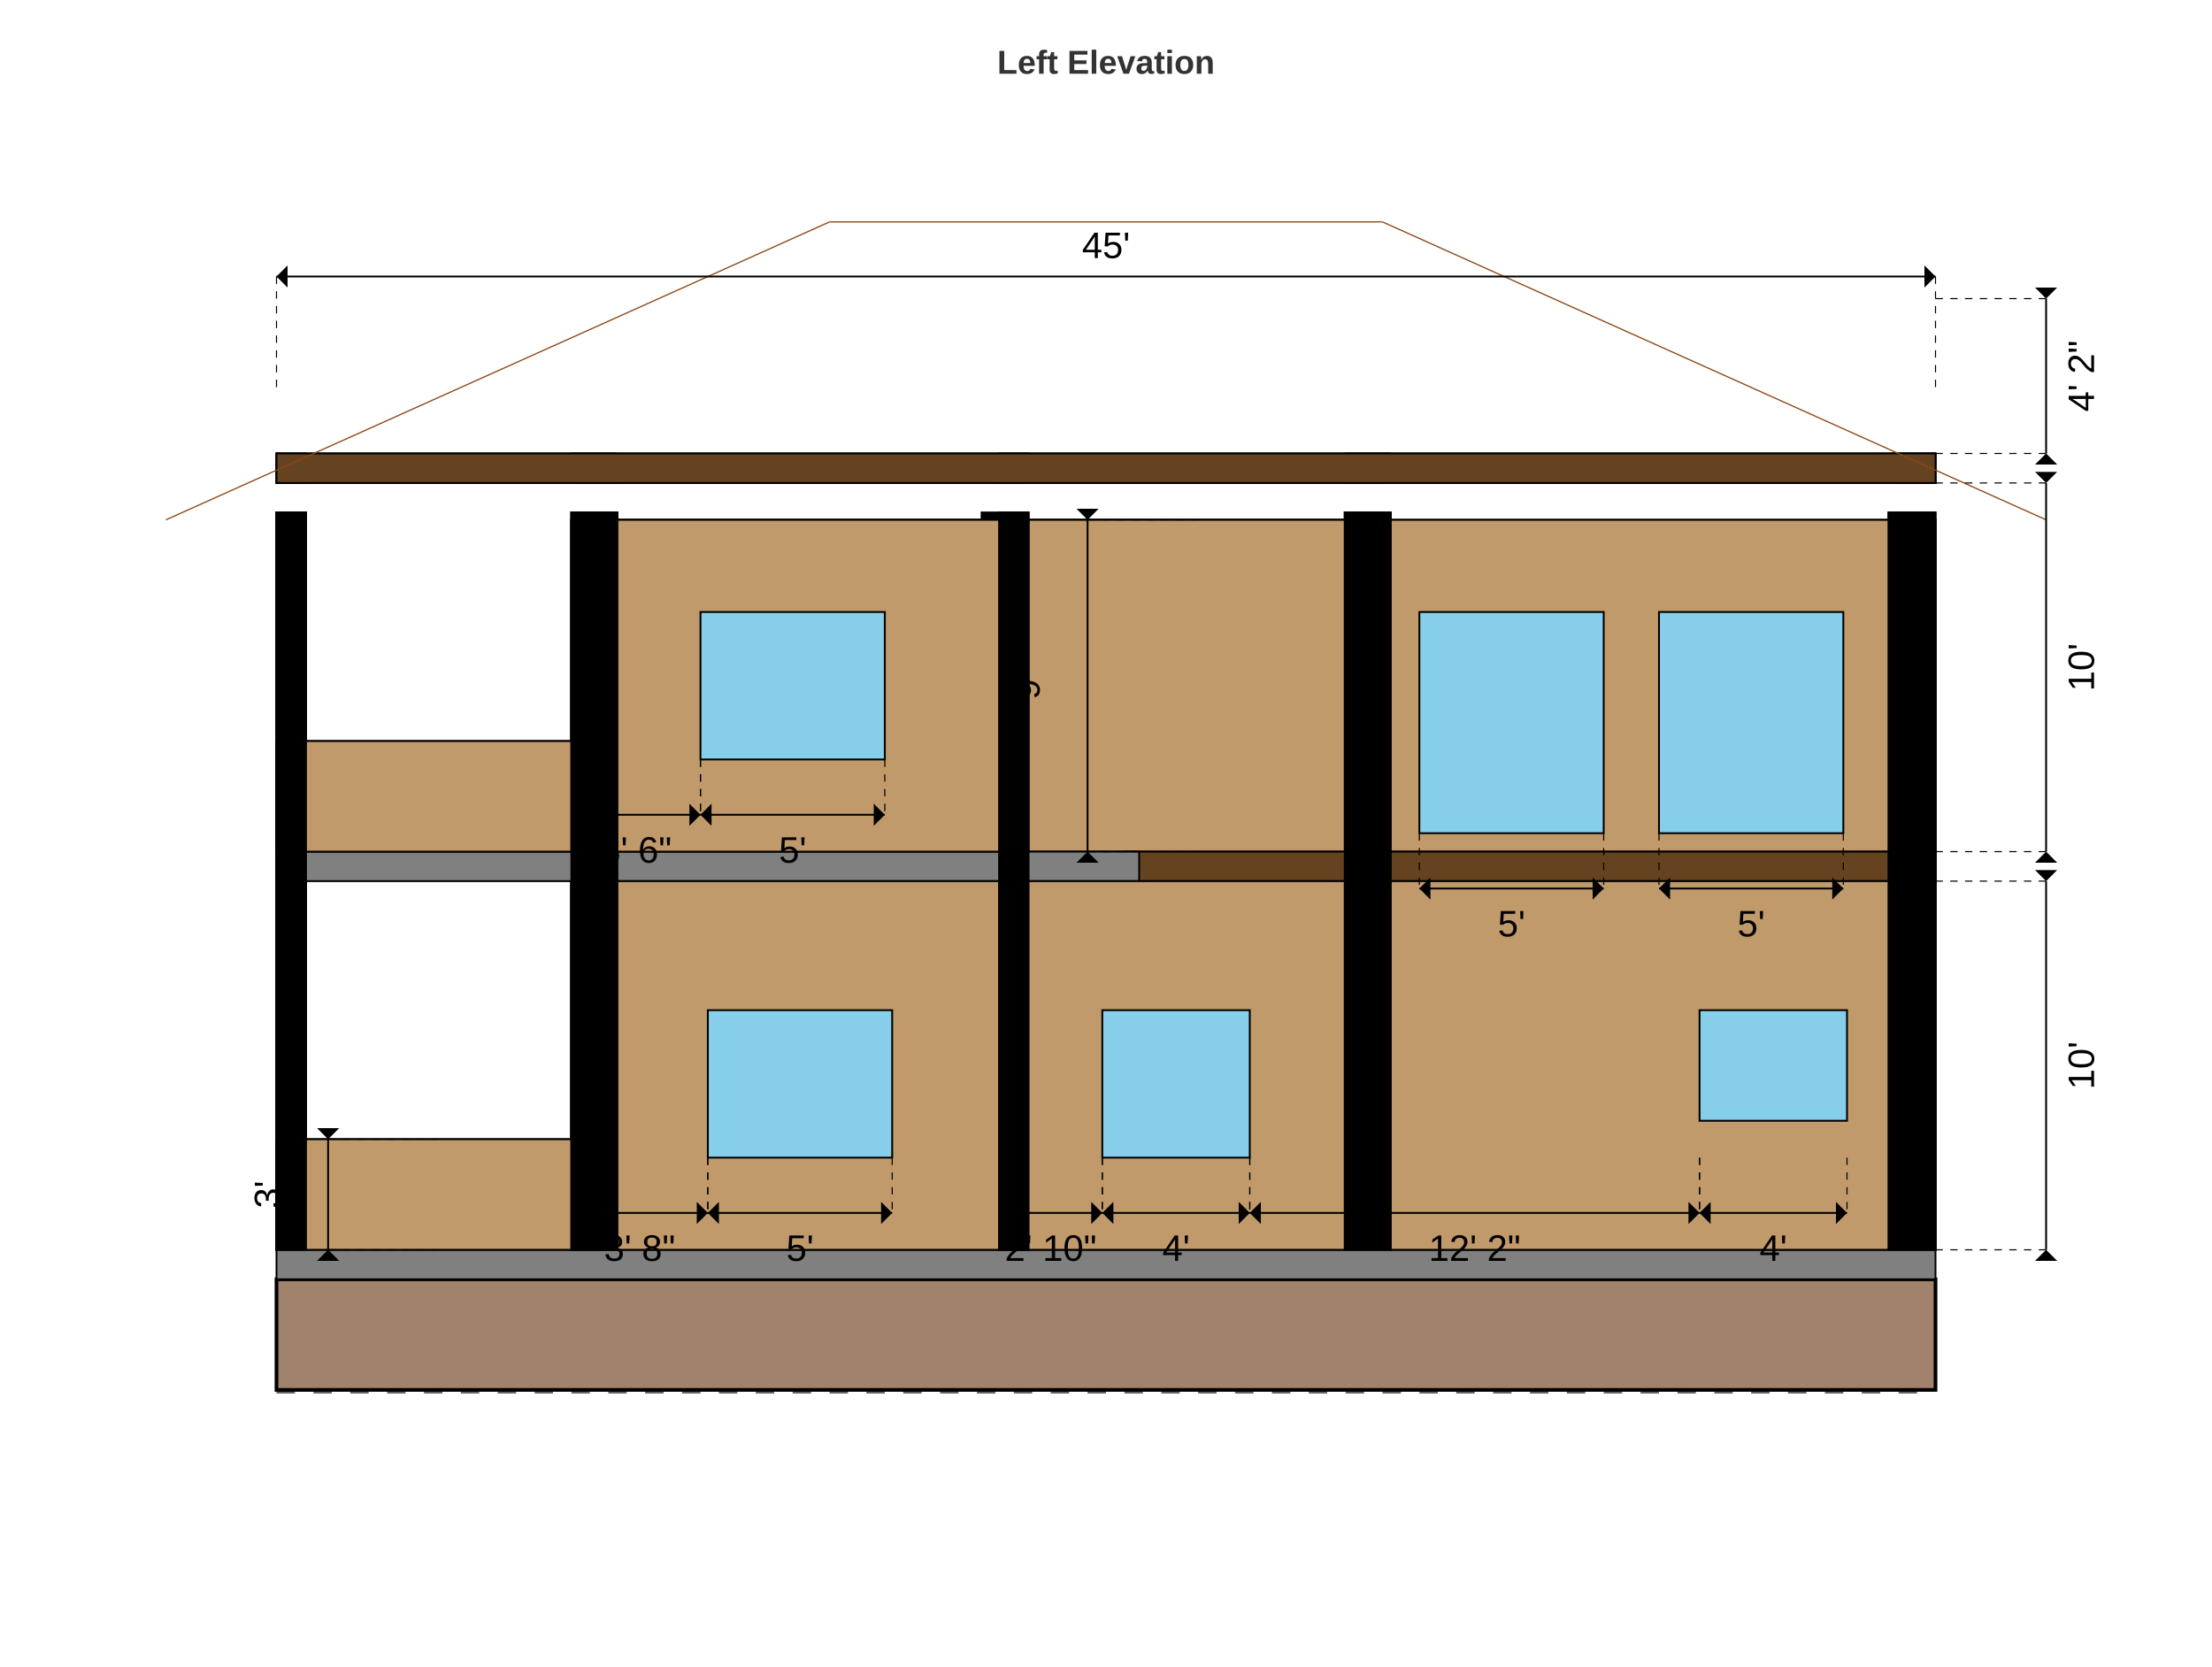
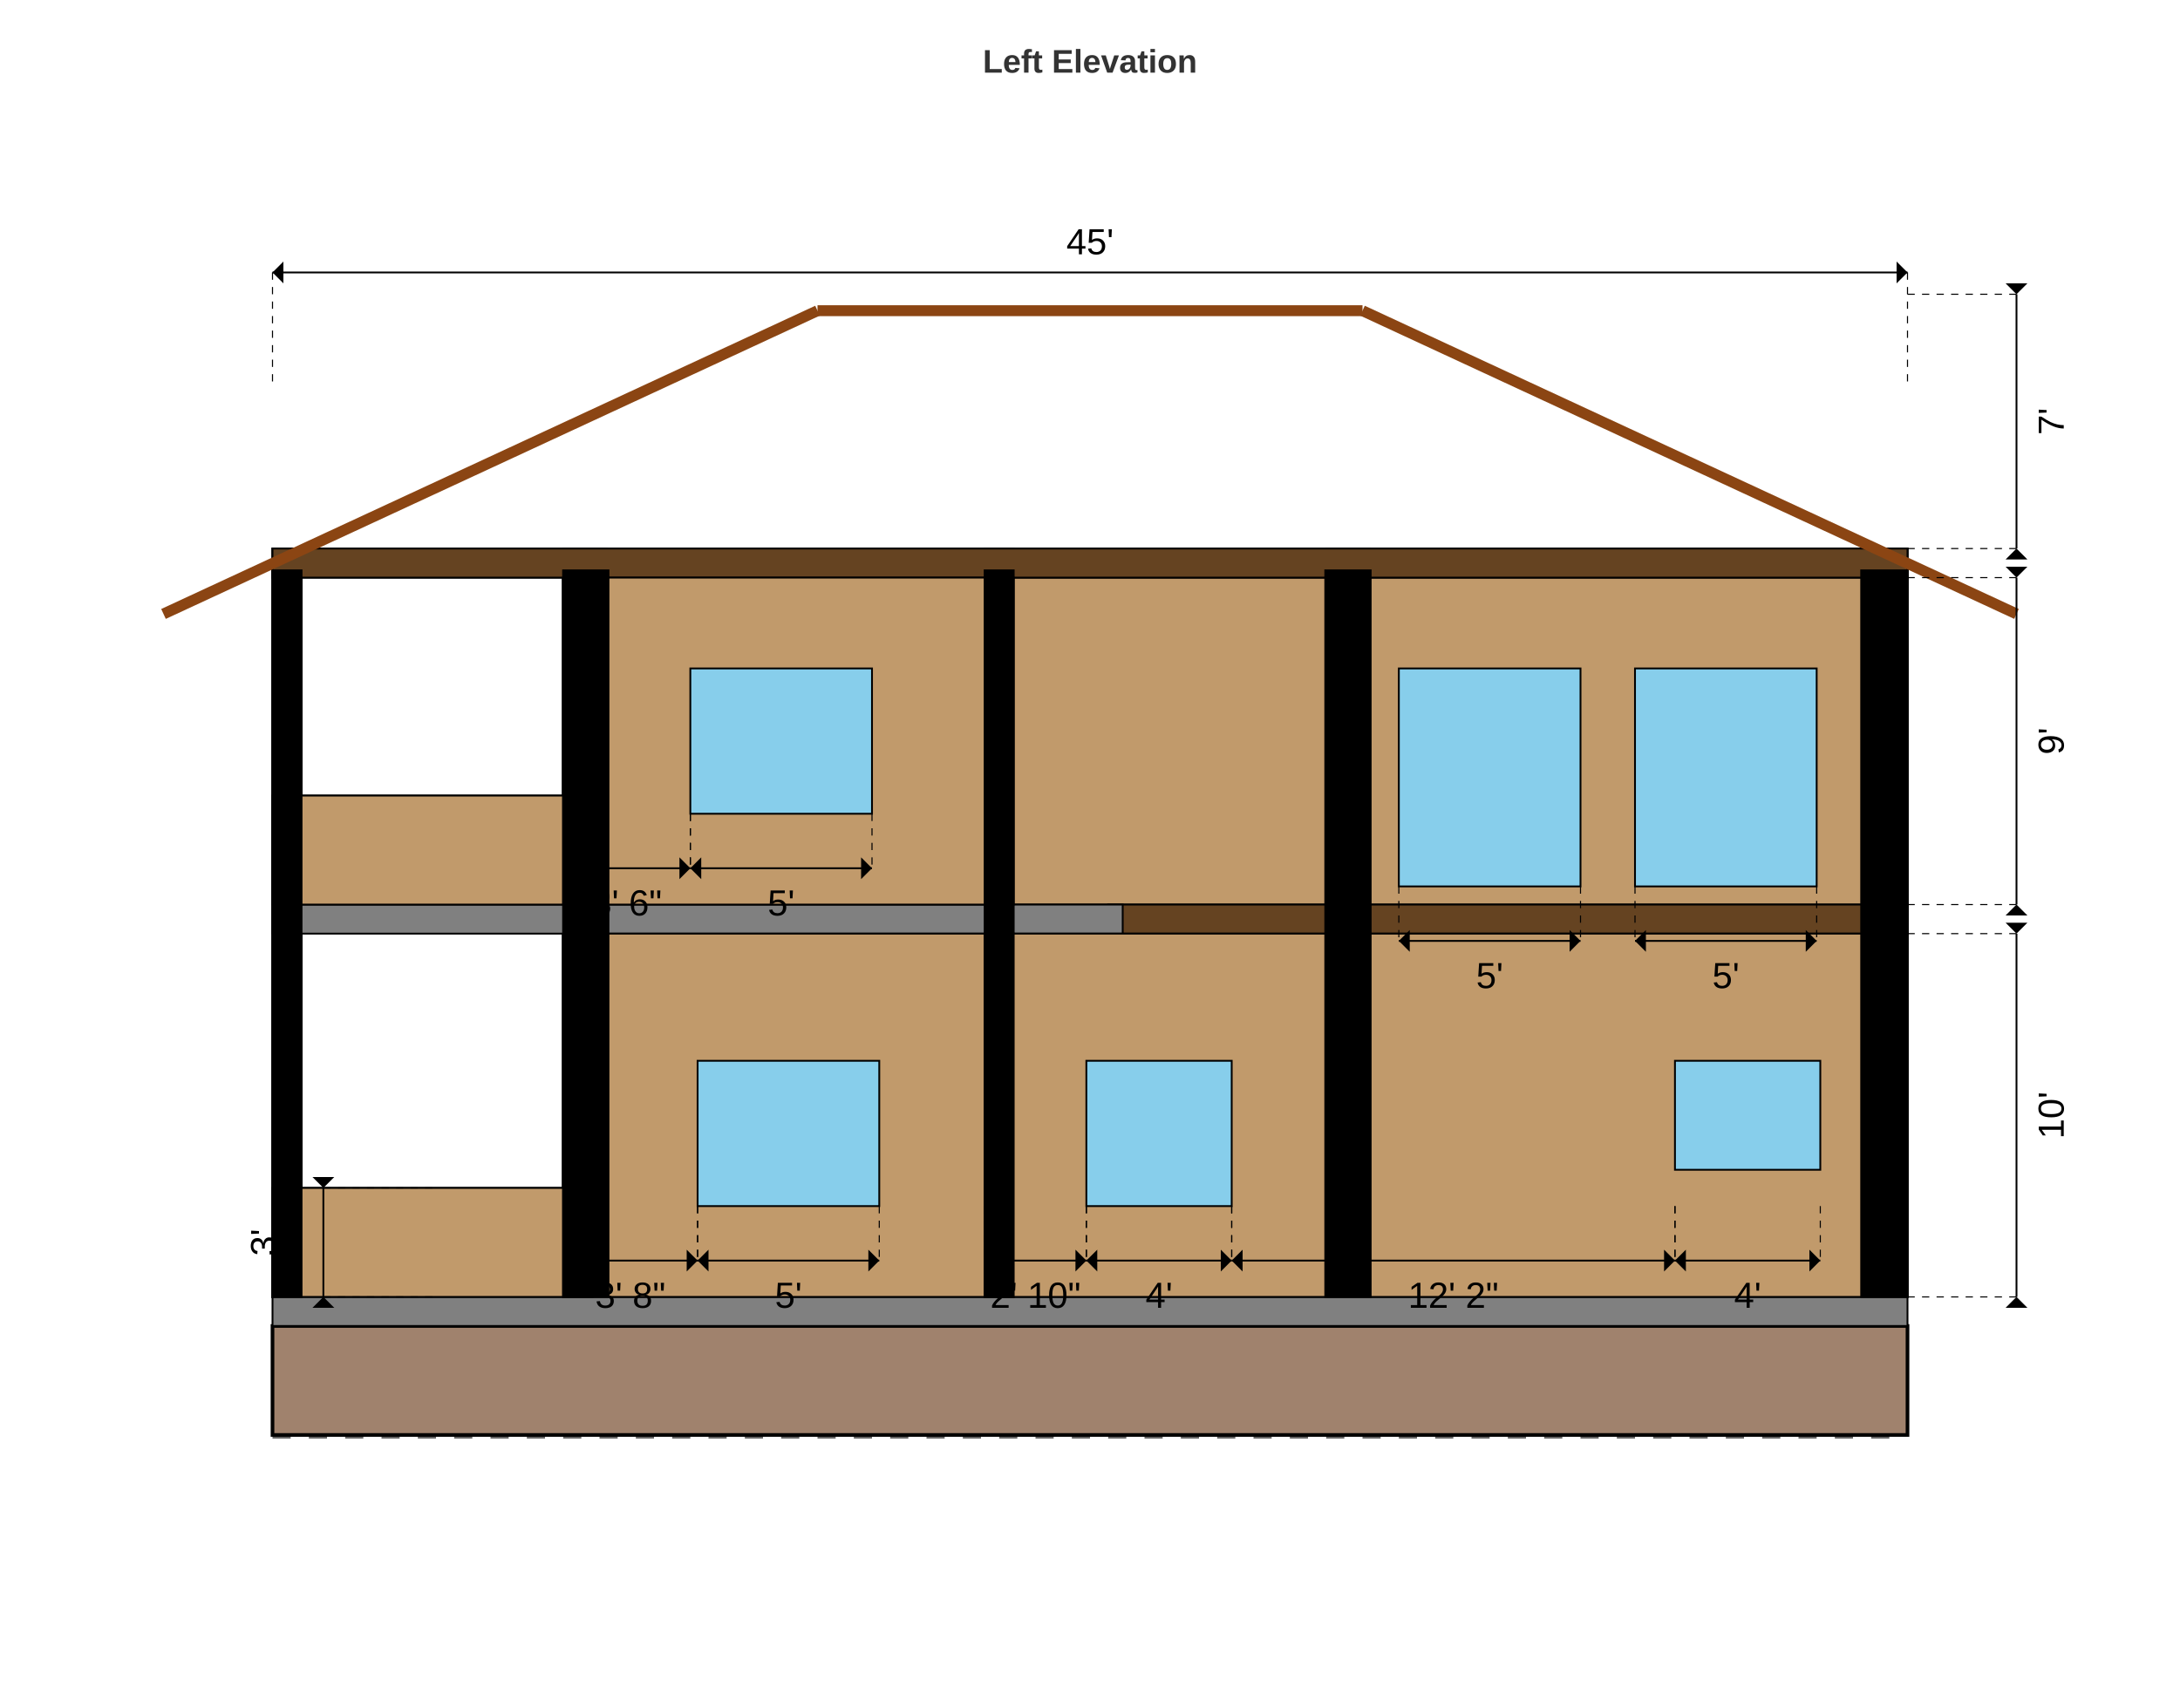
- <svg xmlns="http://www.w3.org/2000/svg" width="1200.0" height="904.0" viewBox="0 0 1200.0 904.0">
+ <svg xmlns="http://www.w3.org/2000/svg" width="1200.0" height="940.0" viewBox="0 0 1200.0 940.0">
  <defs>
    <style>
        text { font-family: Arial, sans-serif; }
    </style>
  </defs>
  <g transform="translate(150, 210) scale(2.0, 2.0)">
-     <line x1="0" y1="272.0" x2="450" y2="272.0" stroke="#666" stroke-width="2" stroke-dasharray="5,5" />
-     <rect x="0" y="242.0" width="450" height="30.0" fill="#A0826D" stroke="#000" stroke-width="1" />
-     <rect x="300" y="36.0" width="150" height="90.0" fill="#C19A6B" stroke="#000" stroke-width="0.5" />
-     <rect x="310" y="61.0" width="50" height="60.0" fill="#87CEEB" stroke="#000" stroke-width="0.5" />
-     <rect x="375" y="61.0" width="50" height="60.0" fill="#87CEEB" stroke="#000" stroke-width="0.5" />
-     <rect x="330" y="126.0" width="120" height="8.0" fill="#654321" stroke="#000" stroke-width="0.5" />
-     <rect x="0" y="18.0" width="450" height="8.0" fill="#654321" stroke="#000" stroke-width="0.5" />
-     <rect x="0" y="204.0" width="88" height="30.0" fill="#C19A6B" stroke="#000" stroke-width="0.5" />
-     <rect x="196" y="134.0" width="254" height="100.0" fill="#C19A6B" stroke="#000" stroke-width="0.5" />
-     <rect x="214" y="169.0" width="20" height="20.0" fill="#87CEEB" stroke="#000" stroke-width="0.5" />
-     <rect x="254" y="169.0" width="20" height="20.0" fill="#87CEEB" stroke="#000" stroke-width="0.5" />
-     <rect x="310" y="169.0" width="60" height="30.0" fill="#87CEEB" stroke="#000" stroke-width="0.5" />
-     <rect x="80" y="134.0" width="124" height="100.0" fill="#C19A6B" stroke="#000" stroke-width="0.5" />
-     <rect x="115" y="169.0" width="50" height="40.0" fill="#87CEEB" stroke="#000" stroke-width="0.5" />
-     <rect x="0" y="96.0" width="88" height="30.0" fill="#C19A6B" stroke="#000" stroke-width="0.5" />
-     <rect x="80" y="36.0" width="124" height="90.0" fill="#C19A6B" stroke="#000" stroke-width="0.5" />
-     <rect x="115" y="61.0" width="50" height="40.0" fill="#87CEEB" stroke="#000" stroke-width="0.5" />
-     <rect x="196" y="36.0" width="104" height="90.0" fill="#C19A6B" stroke="#000" stroke-width="0.5" />
-     <rect x="214" y="61.0" width="20" height="20.0" fill="#87CEEB" stroke="#000" stroke-width="0.5" />
-     <rect x="262" y="61.0" width="20" height="20.0" fill="#87CEEB" stroke="#000" stroke-width="0.5" />
-     <rect x="79.975" y="34.0" width="12.5" height="200.0" fill="#000" stroke="#000" stroke-width="0.5" />
-     <rect x="289.75" y="34.0" width="12.5" height="200.0" fill="#000" stroke="#000" stroke-width="0.5" />
-     <rect x="437.25" y="34.0" width="12.5" height="200.0" fill="#000" stroke="#000" stroke-width="0.5" />
-     <rect x="0.0" y="34.0" width="8" height="200.0" fill="#000" stroke="#000" stroke-width="0.5" />
-     <rect x="196.0" y="34.0" width="8" height="200.0" fill="#000" stroke="#000" stroke-width="0.5" />
-     <rect x="196" y="134.0" width="104" height="100.0" fill="#C19A6B" stroke="#000" stroke-width="0.5" />
-     <rect x="228" y="169.0" width="30" height="65.0" fill="#D2691E" stroke="#000" stroke-width="0.5" />
-     <rect x="196" y="36.0" width="104" height="90.0" fill="#C19A6B" stroke="#000" stroke-width="0.5" />
-     <rect x="209" y="61.0" width="30" height="65.0" fill="#D2691E" stroke="#000" stroke-width="0.5" />
-     <rect x="257" y="61.0" width="30" height="65.0" fill="#D2691E" stroke="#000" stroke-width="0.5" />
-     <rect x="292.0" y="34.0" width="8" height="200.0" fill="#000" stroke="#000" stroke-width="0.5" />
-     <rect x="442.0" y="34.0" width="8" height="200.0" fill="#000" stroke="#000" stroke-width="0.5" />
-     <rect x="0.0" y="34.0" width="8" height="200.0" fill="#000" stroke="#000" stroke-width="0.5" />
-     <rect x="80" y="134.0" width="124" height="100.0" fill="#C19A6B" stroke="#000" stroke-width="0.5" />
-     <rect x="80" y="36.0" width="124" height="90.0" fill="#C19A6B" stroke="#000" stroke-width="0.5" />
-     <rect x="79.975" y="34.0" width="12.5" height="200.0" fill="#000" stroke="#000" stroke-width="0.5" />
-     <rect x="191.25" y="34.0" width="12.5" height="200.0" fill="#000" stroke="#000" stroke-width="0.5" />
-     <rect x="0.0" y="34.0" width="8" height="200.0" fill="#000" stroke="#000" stroke-width="0.5" />
-     <rect x="442.0" y="34.0" width="8" height="200.0" fill="#000" stroke="#000" stroke-width="0.5" />
-     <rect x="234" y="126.0" width="100" height="8.0" fill="#808080" stroke="#000" stroke-width="0.5" />
-     <rect x="292.0" y="34.0" width="8" height="200.0" fill="#000" stroke="#000" stroke-width="0.5" />
-     <rect x="442" y="126.0" width="8" height="8.0" fill="#654321" stroke="#000" stroke-width="0.5" />
+     <line x1="0" y1="290.0" x2="450" y2="290.0" stroke="#666" stroke-width="2" stroke-dasharray="5,5" />
+     <rect x="0" y="260.0" width="450" height="30.0" fill="#A0826D" stroke="#000" stroke-width="1" />
+     <rect x="300" y="54.0" width="150" height="90.0" fill="#C19A6B" stroke="#000" stroke-width="0.5" />
+     <rect x="310" y="79.0" width="50" height="60.0" fill="#87CEEB" stroke="#000" stroke-width="0.5" />
+     <rect x="375" y="79.0" width="50" height="60.0" fill="#87CEEB" stroke="#000" stroke-width="0.5" />
+     <rect x="330" y="144.0" width="120" height="8.0" fill="#654321" stroke="#000" stroke-width="0.5" />
+     <rect x="0" y="46.0" width="450" height="8.0" fill="#654321" stroke="#000" stroke-width="0.5" />
+     <rect x="0" y="222.0" width="88" height="30.0" fill="#C19A6B" stroke="#000" stroke-width="0.5" />
+     <rect x="196" y="152.0" width="254" height="100.0" fill="#C19A6B" stroke="#000" stroke-width="0.5" />
+     <rect x="214" y="187.0" width="20" height="20.0" fill="#87CEEB" stroke="#000" stroke-width="0.5" />
+     <rect x="254" y="187.0" width="20" height="20.0" fill="#87CEEB" stroke="#000" stroke-width="0.5" />
+     <rect x="310" y="187.0" width="60" height="30.0" fill="#87CEEB" stroke="#000" stroke-width="0.5" />
+     <rect x="80" y="152.0" width="124" height="100.0" fill="#C19A6B" stroke="#000" stroke-width="0.5" />
+     <rect x="115" y="187.0" width="50" height="40.0" fill="#87CEEB" stroke="#000" stroke-width="0.5" />
+     <rect x="0" y="114.0" width="88" height="30.0" fill="#C19A6B" stroke="#000" stroke-width="0.5" />
+     <rect x="80" y="54.0" width="124" height="90.0" fill="#C19A6B" stroke="#000" stroke-width="0.5" />
+     <rect x="115" y="79.0" width="50" height="40.0" fill="#87CEEB" stroke="#000" stroke-width="0.5" />
+     <rect x="196" y="54.0" width="104" height="90.0" fill="#C19A6B" stroke="#000" stroke-width="0.5" />
+     <rect x="214" y="79.0" width="20" height="20.0" fill="#87CEEB" stroke="#000" stroke-width="0.5" />
+     <rect x="262" y="79.0" width="20" height="20.0" fill="#87CEEB" stroke="#000" stroke-width="0.5" />
+     <rect x="79.975" y="52.0" width="12.5" height="200.0" fill="#000" stroke="#000" stroke-width="0.5" />
+     <rect x="289.75" y="52.0" width="12.5" height="200.0" fill="#000" stroke="#000" stroke-width="0.5" />
+     <rect x="437.25" y="52.0" width="12.5" height="200.0" fill="#000" stroke="#000" stroke-width="0.5" />
+     <rect x="0.0" y="52.0" width="8" height="200.0" fill="#000" stroke="#000" stroke-width="0.5" />
+     <rect x="196.0" y="52.0" width="8" height="200.0" fill="#000" stroke="#000" stroke-width="0.5" />
+     <rect x="196" y="152.0" width="104" height="100.0" fill="#C19A6B" stroke="#000" stroke-width="0.5" />
+     <rect x="228" y="187.0" width="30" height="65.0" fill="#D2691E" stroke="#000" stroke-width="0.5" />
+     <rect x="196" y="54.0" width="104" height="90.0" fill="#C19A6B" stroke="#000" stroke-width="0.5" />
+     <rect x="209" y="79.0" width="30" height="65.0" fill="#D2691E" stroke="#000" stroke-width="0.5" />
+     <rect x="257" y="79.0" width="30" height="65.0" fill="#D2691E" stroke="#000" stroke-width="0.5" />
+     <rect x="292.0" y="52.0" width="8" height="200.0" fill="#000" stroke="#000" stroke-width="0.5" />
+     <rect x="442.0" y="52.0" width="8" height="200.0" fill="#000" stroke="#000" stroke-width="0.5" />
+     <rect x="0.0" y="52.0" width="8" height="200.0" fill="#000" stroke="#000" stroke-width="0.5" />
+     <rect x="80" y="152.0" width="124" height="100.0" fill="#C19A6B" stroke="#000" stroke-width="0.5" />
+     <rect x="80" y="54.0" width="124" height="90.0" fill="#C19A6B" stroke="#000" stroke-width="0.5" />
+     <rect x="79.975" y="52.0" width="12.5" height="200.0" fill="#000" stroke="#000" stroke-width="0.5" />
+     <rect x="191.25" y="52.0" width="12.5" height="200.0" fill="#000" stroke="#000" stroke-width="0.5" />
+     <rect x="0.0" y="52.0" width="8" height="200.0" fill="#000" stroke="#000" stroke-width="0.5" />
+     <rect x="442.0" y="52.0" width="8" height="200.0" fill="#000" stroke="#000" stroke-width="0.5" />
+     <rect x="234" y="144.0" width="100" height="8.0" fill="#808080" stroke="#000" stroke-width="0.5" />
+     <rect x="292.0" y="52.0" width="8" height="200.0" fill="#000" stroke="#000" stroke-width="0.5" />
+     <rect x="442" y="144.0" width="8" height="8.0" fill="#654321" stroke="#000" stroke-width="0.5" />
    <g class="staircase-elevation">
-       <line x1="230.0" y1="234.0" x2="230.0" y2="229.0" stroke="#000" stroke-width="0.5" />
-       <line x1="230.0" y1="229.0" x2="240.0" y2="229.0" stroke="#000" stroke-width="0.5" />
-       <rect x="230.0" y="229.0" width="10.0" height="5.0" fill="#C19A6B" opacity="0.7" />
-       <line x1="240.0" y1="229.0" x2="240.0" y2="224.0" stroke="#000" stroke-width="0.5" />
-       <line x1="240.0" y1="224.0" x2="250.0" y2="224.0" stroke="#000" stroke-width="0.5" />
-       <rect x="240.0" y="224.0" width="10.0" height="5.0" fill="#C19A6B" opacity="0.7" />
-       <line x1="250.0" y1="224.0" x2="250.0" y2="219.0" stroke="#000" stroke-width="0.5" />
-       <line x1="250.0" y1="219.0" x2="260.0" y2="219.0" stroke="#000" stroke-width="0.5" />
-       <rect x="250.0" y="219.0" width="10.0" height="5.0" fill="#C19A6B" opacity="0.7" />
-       <line x1="260.0" y1="219.0" x2="260.0" y2="214.0" stroke="#000" stroke-width="0.5" />
-       <line x1="260.0" y1="214.0" x2="270.0" y2="214.0" stroke="#000" stroke-width="0.5" />
-       <rect x="260.0" y="214.0" width="10.0" height="5.0" fill="#C19A6B" opacity="0.7" />
-       <line x1="270.0" y1="214.0" x2="270.0" y2="209.0" stroke="#000" stroke-width="0.5" />
-       <line x1="270.0" y1="209.0" x2="280.0" y2="209.0" stroke="#000" stroke-width="0.5" />
-       <rect x="270.0" y="209.0" width="10.0" height="5.0" fill="#C19A6B" opacity="0.7" />
-       <line x1="280.0" y1="209.0" x2="280.0" y2="204.0" stroke="#000" stroke-width="0.5" />
-       <line x1="280.0" y1="204.0" x2="290.0" y2="204.0" stroke="#000" stroke-width="0.5" />
-       <rect x="280.0" y="204.0" width="10.0" height="5.0" fill="#C19A6B" opacity="0.7" />
-       <line x1="290.0" y1="204.0" x2="290.0" y2="199.0" stroke="#000" stroke-width="0.5" />
-       <line x1="290.0" y1="199.0" x2="300.0" y2="199.0" stroke="#000" stroke-width="0.5" />
-       <rect x="290.0" y="199.0" width="10.0" height="5.0" fill="#C19A6B" opacity="0.7" />
-       <line x1="300.0" y1="199.0" x2="300.0" y2="194.0" stroke="#000" stroke-width="0.5" />
-       <line x1="300.0" y1="194.0" x2="310.0" y2="194.0" stroke="#000" stroke-width="0.5" />
-       <rect x="300.0" y="194.0" width="10.0" height="5.0" fill="#C19A6B" opacity="0.7" />
-       <line x1="310.0" y1="194.0" x2="310.0" y2="189.0" stroke="#000" stroke-width="0.5" />
-       <line x1="310.0" y1="189.0" x2="320.0" y2="189.0" stroke="#000" stroke-width="0.5" />
-       <rect x="310.0" y="189.0" width="10.0" height="5.0" fill="#C19A6B" opacity="0.7" />
-       <line x1="320.0" y1="189.0" x2="320.0" y2="184.0" stroke="#000" stroke-width="0.5" />
-       <line x1="320.0" y1="184.0" x2="330.0" y2="184.0" stroke="#000" stroke-width="0.5" />
-       <rect x="320.0" y="184.0" width="10.0" height="5.0" fill="#C19A6B" opacity="0.7" />
-       <line x1="330.0" y1="184.0" x2="330.0" y2="179.0" stroke="#000" stroke-width="0.5" />
-       <line x1="330.0" y1="179.0" x2="340.0" y2="179.0" stroke="#000" stroke-width="0.5" />
-       <rect x="330.0" y="179.0" width="10.0" height="5.0" fill="#C19A6B" opacity="0.7" />
-       <line x1="340.0" y1="179.0" x2="340.0" y2="174.0" stroke="#000" stroke-width="0.5" />
-       <line x1="340.0" y1="174.0" x2="350.0" y2="174.0" stroke="#000" stroke-width="0.5" />
-       <rect x="340.0" y="174.0" width="10.0" height="5.0" fill="#C19A6B" opacity="0.7" />
-       <line x1="350.0" y1="174.0" x2="350.0" y2="169.0" stroke="#000" stroke-width="0.5" />
-       <line x1="350.0" y1="169.0" x2="360.0" y2="169.0" stroke="#000" stroke-width="0.5" />
-       <rect x="350.0" y="169.0" width="10.0" height="5.0" fill="#C19A6B" opacity="0.7" />
-       <line x1="360.0" y1="169.0" x2="360.0" y2="164.0" stroke="#000" stroke-width="0.5" />
-       <line x1="360.0" y1="164.0" x2="370.0" y2="164.0" stroke="#000" stroke-width="0.5" />
-       <rect x="360.0" y="164.0" width="10.0" height="5.0" fill="#C19A6B" opacity="0.7" />
-       <line x1="370.0" y1="164.0" x2="370.0" y2="159.0" stroke="#000" stroke-width="0.5" />
-       <line x1="370.0" y1="159.0" x2="380.0" y2="159.0" stroke="#000" stroke-width="0.5" />
-       <rect x="370.0" y="159.0" width="10.0" height="5.0" fill="#C19A6B" opacity="0.7" />
-       <line x1="380.0" y1="159.0" x2="380.0" y2="154.0" stroke="#000" stroke-width="0.5" />
-       <line x1="380.0" y1="154.0" x2="390.0" y2="154.0" stroke="#000" stroke-width="0.5" />
-       <rect x="380.0" y="154.0" width="10.0" height="5.0" fill="#C19A6B" opacity="0.7" />
-       <line x1="390.0" y1="154.0" x2="390.0" y2="149.0" stroke="#000" stroke-width="0.5" />
-       <line x1="390.0" y1="149.0" x2="400.0" y2="149.0" stroke="#000" stroke-width="0.5" />
-       <rect x="390.0" y="149.0" width="10.0" height="5.0" fill="#C19A6B" opacity="0.7" />
-       <line x1="400.0" y1="149.0" x2="400.0" y2="144.0" stroke="#000" stroke-width="0.5" />
-       <line x1="400.0" y1="144.0" x2="410.0" y2="144.0" stroke="#000" stroke-width="0.5" />
-       <rect x="400.0" y="144.0" width="10.0" height="5.0" fill="#C19A6B" opacity="0.7" />
-       <line x1="410.0" y1="144.0" x2="410.0" y2="139.0" stroke="#000" stroke-width="0.5" />
-       <line x1="410.0" y1="139.0" x2="420.0" y2="139.0" stroke="#000" stroke-width="0.5" />
-       <rect x="410.0" y="139.0" width="10.0" height="5.0" fill="#C19A6B" opacity="0.7" />
-       <line x1="420.0" y1="139.0" x2="420.0" y2="134.0" stroke="#000" stroke-width="0.5" />
-       <line x1="420.0" y1="134.0" x2="430.0" y2="134.0" stroke="#000" stroke-width="0.5" />
-       <rect x="420.0" y="134.0" width="10.0" height="5.0" fill="#C19A6B" opacity="0.7" />
-       <line x1="430.0" y1="134.0" x2="430.0" y2="234.0" stroke="#000" stroke-width="0.5" />
-       <line x1="230" y1="234.0" x2="430.0" y2="234.0" stroke="#000" stroke-width="0.5" />
-     </g>
-     <rect x="200" y="36.0" width="100" height="90.0" fill="#C19A6B" stroke="#000" stroke-width="0.5" />
-     <rect x="300" y="36.0" width="150" height="90.0" fill="#C19A6B" stroke="#000" stroke-width="0.5" />
-     <rect x="310" y="61.0" width="50" height="60.0" fill="#87CEEB" stroke="#000" stroke-width="0.5" />
-     <rect x="375" y="61.0" width="50" height="60.0" fill="#87CEEB" stroke="#000" stroke-width="0.5" />
-     <rect x="230" y="126.0" width="220" height="8.0" fill="#654321" stroke="#000" stroke-width="0.5" />
-     <rect x="0" y="18.0" width="8" height="8.0" fill="#654321" stroke="#000" stroke-width="0.5" />
-     <rect x="80" y="18.0" width="12" height="8.0" fill="#654321" stroke="#000" stroke-width="0.5" />
-     <rect x="196" y="18.0" width="8" height="8.0" fill="#654321" stroke="#000" stroke-width="0.5" />
-     <rect x="290" y="18.0" width="12" height="8.0" fill="#654321" stroke="#000" stroke-width="0.5" />
-     <rect x="438" y="18.0" width="12" height="8.0" fill="#654321" stroke="#000" stroke-width="0.5" />
-     <rect x="0" y="18.0" width="450" height="8.0" fill="#654321" stroke="#000" stroke-width="0.5" />
-     <rect x="0" y="234.0" width="450" height="8.0" fill="#808080" stroke="#000" stroke-width="0.5" />
-     <rect x="0" y="126.0" width="234" height="8.0" fill="#808080" stroke="#000" stroke-width="0.5" />
-     <rect x="0" y="204.0" width="88" height="30.0" fill="#C19A6B" stroke="#000" stroke-width="0.5" />
-     <rect x="80" y="134.0" width="124" height="100.0" fill="#C19A6B" stroke="#000" stroke-width="0.5" />
-     <rect x="117" y="169.0" width="50" height="40.0" fill="#87CEEB" stroke="#000" stroke-width="0.5" />
-     <rect x="196" y="134.0" width="254" height="100.0" fill="#C19A6B" stroke="#000" stroke-width="0.5" />
-     <rect x="224" y="169.0" width="40" height="40.0" fill="#87CEEB" stroke="#000" stroke-width="0.5" />
-     <rect x="386" y="169.0" width="40" height="30.0" fill="#87CEEB" stroke="#000" stroke-width="0.5" />
-     <rect x="0" y="96.0" width="88" height="30.0" fill="#C19A6B" stroke="#000" stroke-width="0.5" />
-     <rect x="80" y="36.0" width="124" height="90.0" fill="#C19A6B" stroke="#000" stroke-width="0.5" />
-     <rect x="115" y="61.0" width="50" height="40.0" fill="#87CEEB" stroke="#000" stroke-width="0.5" />
-     <rect x="79.975" y="34.0" width="12.5" height="200.0" fill="#000" stroke="#000" stroke-width="0.5" />
-     <rect x="289.75" y="34.0" width="12.5" height="200.0" fill="#000" stroke="#000" stroke-width="0.5" />
-     <rect x="437.25" y="34.0" width="12.5" height="200.0" fill="#000" stroke="#000" stroke-width="0.5" />
-     <rect x="0.0" y="34.0" width="8" height="200.0" fill="#000" stroke="#000" stroke-width="0.5" />
-     <rect x="196.0" y="34.0" width="8" height="200.0" fill="#000" stroke="#000" stroke-width="0.5" />
-     <line x1="-30" y1="36.0" x2="150.0" y2="-44.806" stroke="#8B4513" stroke-width="0.33" />
-     <line x1="300.0" y1="-44.806" x2="480" y2="36.0" stroke="#8B4513" stroke-width="0.33" />
-     <line x1="150.0" y1="-44.806" x2="300.0" y2="-44.806" stroke="#8B4513" stroke-width="0.33" />
-     <g class="dimension">
-       <line x1="480" y1="234.0" x2="480" y2="134.0" stroke="#000" stroke-width="0.5" />
-       <line x1="450" y1="234.0" x2="480" y2="234.0" stroke="#000" stroke-width="0.3" stroke-dasharray="2,2" />
-       <line x1="450" y1="134.0" x2="480" y2="134.0" stroke="#000" stroke-width="0.3" stroke-dasharray="2,2" />
-       <polygon points="480,234.0 477,237.0 483,237.0" fill="#000" />
-       <polygon points="480,134.0 477,131.0 483,131.0" fill="#000" />
-       <text x="493" y="184.0" text-anchor="middle" font-size="10" fill="#000" transform="rotate(-90 493 184.0)">10'</text>
-     </g>
-     <g class="dimension">
-       <line x1="480" y1="126.0" x2="480" y2="26.0" stroke="#000" stroke-width="0.5" />
-       <line x1="450" y1="126.0" x2="480" y2="126.0" stroke="#000" stroke-width="0.3" stroke-dasharray="2,2" />
-       <line x1="450" y1="26.0" x2="480" y2="26.0" stroke="#000" stroke-width="0.3" stroke-dasharray="2,2" />
-       <polygon points="480,126.0 477,129.0 483,129.0" fill="#000" />
-       <polygon points="480,26.0 477,23.0 483,23.0" fill="#000" />
-       <text x="493" y="76.0" text-anchor="middle" font-size="10" fill="#000" transform="rotate(-90 493 76.0)">10'</text>
-     </g>
-     <g class="dimension">
-       <line x1="480" y1="18.0" x2="480" y2="-24.0" stroke="#000" stroke-width="0.5" />
-       <line x1="450" y1="18.0" x2="480" y2="18.0" stroke="#000" stroke-width="0.3" stroke-dasharray="2,2" />
+       <line x1="230.0" y1="252.0" x2="230.0" y2="247.0" stroke="#000" stroke-width="0.5" />
+       <line x1="230.0" y1="247.0" x2="240.0" y2="247.0" stroke="#000" stroke-width="0.5" />
+       <rect x="230.0" y="247.0" width="10.0" height="5.0" fill="#C19A6B" opacity="0.7" />
+       <line x1="240.0" y1="247.0" x2="240.0" y2="242.0" stroke="#000" stroke-width="0.5" />
+       <line x1="240.0" y1="242.0" x2="250.0" y2="242.0" stroke="#000" stroke-width="0.5" />
+       <rect x="240.0" y="242.0" width="10.0" height="5.0" fill="#C19A6B" opacity="0.7" />
+       <line x1="250.0" y1="242.0" x2="250.0" y2="237.0" stroke="#000" stroke-width="0.5" />
+       <line x1="250.0" y1="237.0" x2="260.0" y2="237.0" stroke="#000" stroke-width="0.5" />
+       <rect x="250.0" y="237.0" width="10.0" height="5.0" fill="#C19A6B" opacity="0.7" />
+       <line x1="260.0" y1="237.0" x2="260.0" y2="232.0" stroke="#000" stroke-width="0.5" />
+       <line x1="260.0" y1="232.0" x2="270.0" y2="232.0" stroke="#000" stroke-width="0.5" />
+       <rect x="260.0" y="232.0" width="10.0" height="5.0" fill="#C19A6B" opacity="0.7" />
+       <line x1="270.0" y1="232.0" x2="270.0" y2="227.0" stroke="#000" stroke-width="0.5" />
+       <line x1="270.0" y1="227.0" x2="280.0" y2="227.0" stroke="#000" stroke-width="0.5" />
+       <rect x="270.0" y="227.0" width="10.0" height="5.0" fill="#C19A6B" opacity="0.7" />
+       <line x1="280.0" y1="227.0" x2="280.0" y2="222.0" stroke="#000" stroke-width="0.5" />
+       <line x1="280.0" y1="222.0" x2="290.0" y2="222.0" stroke="#000" stroke-width="0.5" />
+       <rect x="280.0" y="222.0" width="10.0" height="5.0" fill="#C19A6B" opacity="0.7" />
+       <line x1="290.0" y1="222.0" x2="290.0" y2="217.0" stroke="#000" stroke-width="0.5" />
+       <line x1="290.0" y1="217.0" x2="300.0" y2="217.0" stroke="#000" stroke-width="0.5" />
+       <rect x="290.0" y="217.0" width="10.0" height="5.0" fill="#C19A6B" opacity="0.7" />
+       <line x1="300.0" y1="217.0" x2="300.0" y2="212.0" stroke="#000" stroke-width="0.5" />
+       <line x1="300.0" y1="212.0" x2="310.0" y2="212.0" stroke="#000" stroke-width="0.5" />
+       <rect x="300.0" y="212.0" width="10.0" height="5.0" fill="#C19A6B" opacity="0.7" />
+       <line x1="310.0" y1="212.0" x2="310.0" y2="207.0" stroke="#000" stroke-width="0.5" />
+       <line x1="310.0" y1="207.0" x2="320.0" y2="207.0" stroke="#000" stroke-width="0.5" />
+       <rect x="310.0" y="207.0" width="10.0" height="5.0" fill="#C19A6B" opacity="0.7" />
+       <line x1="320.0" y1="207.0" x2="320.0" y2="202.0" stroke="#000" stroke-width="0.5" />
+       <line x1="320.0" y1="202.0" x2="330.0" y2="202.0" stroke="#000" stroke-width="0.5" />
+       <rect x="320.0" y="202.0" width="10.0" height="5.0" fill="#C19A6B" opacity="0.7" />
+       <line x1="330.0" y1="202.0" x2="330.0" y2="197.0" stroke="#000" stroke-width="0.5" />
+       <line x1="330.0" y1="197.0" x2="340.0" y2="197.0" stroke="#000" stroke-width="0.5" />
+       <rect x="330.0" y="197.0" width="10.0" height="5.0" fill="#C19A6B" opacity="0.7" />
+       <line x1="340.0" y1="197.0" x2="340.0" y2="192.0" stroke="#000" stroke-width="0.5" />
+       <line x1="340.0" y1="192.0" x2="350.0" y2="192.0" stroke="#000" stroke-width="0.5" />
+       <rect x="340.0" y="192.0" width="10.0" height="5.0" fill="#C19A6B" opacity="0.7" />
+       <line x1="350.0" y1="192.0" x2="350.0" y2="187.0" stroke="#000" stroke-width="0.5" />
+       <line x1="350.0" y1="187.0" x2="360.0" y2="187.0" stroke="#000" stroke-width="0.5" />
+       <rect x="350.0" y="187.0" width="10.0" height="5.0" fill="#C19A6B" opacity="0.7" />
+       <line x1="360.0" y1="187.0" x2="360.0" y2="182.0" stroke="#000" stroke-width="0.5" />
+       <line x1="360.0" y1="182.0" x2="370.0" y2="182.0" stroke="#000" stroke-width="0.5" />
+       <rect x="360.0" y="182.0" width="10.0" height="5.0" fill="#C19A6B" opacity="0.7" />
+       <line x1="370.0" y1="182.0" x2="370.0" y2="177.0" stroke="#000" stroke-width="0.5" />
+       <line x1="370.0" y1="177.0" x2="380.0" y2="177.0" stroke="#000" stroke-width="0.5" />
+       <rect x="370.0" y="177.0" width="10.0" height="5.0" fill="#C19A6B" opacity="0.7" />
+       <line x1="380.0" y1="177.0" x2="380.0" y2="172.0" stroke="#000" stroke-width="0.5" />
+       <line x1="380.0" y1="172.0" x2="390.0" y2="172.0" stroke="#000" stroke-width="0.5" />
+       <rect x="380.0" y="172.0" width="10.0" height="5.0" fill="#C19A6B" opacity="0.7" />
+       <line x1="390.0" y1="172.0" x2="390.0" y2="167.0" stroke="#000" stroke-width="0.5" />
+       <line x1="390.0" y1="167.0" x2="400.0" y2="167.0" stroke="#000" stroke-width="0.5" />
+       <rect x="390.0" y="167.0" width="10.0" height="5.0" fill="#C19A6B" opacity="0.7" />
+       <line x1="400.0" y1="167.0" x2="400.0" y2="162.0" stroke="#000" stroke-width="0.5" />
+       <line x1="400.0" y1="162.0" x2="410.0" y2="162.0" stroke="#000" stroke-width="0.5" />
+       <rect x="400.0" y="162.0" width="10.0" height="5.0" fill="#C19A6B" opacity="0.7" />
+       <line x1="410.0" y1="162.0" x2="410.0" y2="157.0" stroke="#000" stroke-width="0.5" />
+       <line x1="410.0" y1="157.0" x2="420.0" y2="157.0" stroke="#000" stroke-width="0.5" />
+       <rect x="410.0" y="157.0" width="10.0" height="5.0" fill="#C19A6B" opacity="0.7" />
+       <line x1="420.0" y1="157.0" x2="420.0" y2="152.0" stroke="#000" stroke-width="0.5" />
+       <line x1="420.0" y1="152.0" x2="430.0" y2="152.0" stroke="#000" stroke-width="0.5" />
+       <rect x="420.0" y="152.0" width="10.0" height="5.0" fill="#C19A6B" opacity="0.7" />
+       <line x1="430.0" y1="152.0" x2="430.0" y2="252.0" stroke="#000" stroke-width="0.5" />
+       <line x1="230" y1="252.0" x2="430.0" y2="252.0" stroke="#000" stroke-width="0.5" />
+     </g>
+     <rect x="200" y="54.0" width="100" height="90.0" fill="#C19A6B" stroke="#000" stroke-width="0.5" />
+     <rect x="300" y="54.0" width="150" height="90.0" fill="#C19A6B" stroke="#000" stroke-width="0.5" />
+     <rect x="310" y="79.0" width="50" height="60.0" fill="#87CEEB" stroke="#000" stroke-width="0.5" />
+     <rect x="375" y="79.0" width="50" height="60.0" fill="#87CEEB" stroke="#000" stroke-width="0.5" />
+     <rect x="230" y="144.0" width="220" height="8.0" fill="#654321" stroke="#000" stroke-width="0.5" />
+     <rect x="0" y="46.0" width="8" height="8.0" fill="#654321" stroke="#000" stroke-width="0.5" />
+     <rect x="80" y="46.0" width="12" height="8.0" fill="#654321" stroke="#000" stroke-width="0.5" />
+     <rect x="196" y="46.0" width="8" height="8.0" fill="#654321" stroke="#000" stroke-width="0.5" />
+     <rect x="290" y="46.0" width="12" height="8.0" fill="#654321" stroke="#000" stroke-width="0.5" />
+     <rect x="438" y="46.0" width="12" height="8.0" fill="#654321" stroke="#000" stroke-width="0.5" />
+     <rect x="0" y="46.0" width="450" height="8.0" fill="#654321" stroke="#000" stroke-width="0.5" />
+     <rect x="0" y="252.0" width="450" height="8.0" fill="#808080" stroke="#000" stroke-width="0.5" />
+     <rect x="0" y="144.0" width="234" height="8.0" fill="#808080" stroke="#000" stroke-width="0.5" />
+     <rect x="0" y="222.0" width="88" height="30.0" fill="#C19A6B" stroke="#000" stroke-width="0.5" />
+     <rect x="80" y="152.0" width="124" height="100.0" fill="#C19A6B" stroke="#000" stroke-width="0.5" />
+     <rect x="117" y="187.0" width="50" height="40.0" fill="#87CEEB" stroke="#000" stroke-width="0.5" />
+     <rect x="196" y="152.0" width="254" height="100.0" fill="#C19A6B" stroke="#000" stroke-width="0.5" />
+     <rect x="224" y="187.0" width="40" height="40.0" fill="#87CEEB" stroke="#000" stroke-width="0.5" />
+     <rect x="386" y="187.0" width="40" height="30.0" fill="#87CEEB" stroke="#000" stroke-width="0.5" />
+     <rect x="0" y="114.0" width="88" height="30.0" fill="#C19A6B" stroke="#000" stroke-width="0.5" />
+     <rect x="80" y="54.0" width="124" height="90.0" fill="#C19A6B" stroke="#000" stroke-width="0.5" />
+     <rect x="115" y="79.0" width="50" height="40.0" fill="#87CEEB" stroke="#000" stroke-width="0.5" />
+     <rect x="79.975" y="52.0" width="12.5" height="200.0" fill="#000" stroke="#000" stroke-width="0.5" />
+     <rect x="289.75" y="52.0" width="12.5" height="200.0" fill="#000" stroke="#000" stroke-width="0.5" />
+     <rect x="437.25" y="52.0" width="12.5" height="200.0" fill="#000" stroke="#000" stroke-width="0.5" />
+     <rect x="0.0" y="52.0" width="8" height="200.0" fill="#000" stroke="#000" stroke-width="0.5" />
+     <rect x="196.0" y="52.0" width="8" height="200.0" fill="#000" stroke="#000" stroke-width="0.5" />
+     <line x1="-30" y1="64.0" x2="150.0" y2="-19.476" stroke="#8B4513" stroke-width="3" />
+     <line x1="300.0" y1="-19.476" x2="480" y2="64.0" stroke="#8B4513" stroke-width="3" />
+     <line x1="150.0" y1="-19.476" x2="300.0" y2="-19.476" stroke="#8B4513" stroke-width="3" />
+     <g class="dimension">
+       <line x1="480" y1="252.0" x2="480" y2="152.0" stroke="#000" stroke-width="0.5" />
+       <line x1="450" y1="252.0" x2="480" y2="252.0" stroke="#000" stroke-width="0.3" stroke-dasharray="2,2" />
+       <line x1="450" y1="152.0" x2="480" y2="152.0" stroke="#000" stroke-width="0.3" stroke-dasharray="2,2" />
+       <polygon points="480,252.0 477,255.0 483,255.0" fill="#000" />
+       <polygon points="480,152.0 477,149.0 483,149.0" fill="#000" />
+       <text x="493" y="202.0" text-anchor="middle" font-size="10" fill="#000" transform="rotate(-90 493 202.0)">10'</text>
+     </g>
+     <g class="dimension">
+       <line x1="480" y1="144.0" x2="480" y2="54.0" stroke="#000" stroke-width="0.5" />
+       <line x1="450" y1="144.0" x2="480" y2="144.0" stroke="#000" stroke-width="0.3" stroke-dasharray="2,2" />
+       <line x1="450" y1="54.0" x2="480" y2="54.0" stroke="#000" stroke-width="0.3" stroke-dasharray="2,2" />
+       <polygon points="480,144.0 477,147.0 483,147.0" fill="#000" />
+       <polygon points="480,54.0 477,51.0 483,51.0" fill="#000" />
+       <text x="493" y="99.0" text-anchor="middle" font-size="10" fill="#000" transform="rotate(-90 493 99.0)">9'</text>
+     </g>
+     <g class="dimension">
+       <line x1="480" y1="46.0" x2="480" y2="-24.0" stroke="#000" stroke-width="0.5" />
+       <line x1="450" y1="46.0" x2="480" y2="46.0" stroke="#000" stroke-width="0.3" stroke-dasharray="2,2" />
      <line x1="450" y1="-24.0" x2="480" y2="-24.0" stroke="#000" stroke-width="0.3" stroke-dasharray="2,2" />
-       <polygon points="480,18.0 477,21.0 483,21.0" fill="#000" />
+       <polygon points="480,46.0 477,49.0 483,49.0" fill="#000" />
      <polygon points="480,-24.0 477,-27.0 483,-27.0" fill="#000" />
-       <text x="493" y="-3.0" text-anchor="middle" font-size="10" fill="#000" transform="rotate(-90 493 -3.0)">4' 2"</text>
+       <text x="493" y="11.0" text-anchor="middle" font-size="10" fill="#000" transform="rotate(-90 493 11.0)">7'</text>
    </g>
    <g class="dimension">
      <line x1="0" y1="-30.0" x2="450" y2="-30.0" stroke="#000" stroke-width="0.5" />
      <line x1="0" y1="0.0" x2="0" y2="-30.0" stroke="#000" stroke-width="0.3" stroke-dasharray="2,2" />
      <line x1="450" y1="0.0" x2="450" y2="-30.0" stroke="#000" stroke-width="0.3" stroke-dasharray="2,2" />
      <polygon points="0,-30.0 3,-33.0 3,-27.0" fill="#000" />
      <polygon points="450,-30.0 447,-33.0 447,-27.0" fill="#000" />
      <text x="225.0" y="-35.0" text-anchor="middle" font-size="10" fill="#000">45'</text>
    </g>
    <g class="dimension">
-       <line x1="310" y1="136.0" x2="360" y2="136.0" stroke="#000" stroke-width="0.5" />
-       <line x1="310" y1="121.0" x2="310" y2="136.0" stroke="#000" stroke-width="0.3" stroke-dasharray="2,2" />
-       <line x1="360" y1="121.0" x2="360" y2="136.0" stroke="#000" stroke-width="0.3" stroke-dasharray="2,2" />
-       <polygon points="310,136.0 313,133.0 313,139.0" fill="#000" />
-       <polygon points="360,136.0 357,133.0 357,139.0" fill="#000" />
-       <text x="335.0" y="149.0" text-anchor="middle" font-size="10" fill="#000">5'</text>
-     </g>
-     <g class="dimension">
-       <line x1="375" y1="136.0" x2="425" y2="136.0" stroke="#000" stroke-width="0.5" />
-       <line x1="375" y1="121.0" x2="375" y2="136.0" stroke="#000" stroke-width="0.3" stroke-dasharray="2,2" />
-       <line x1="425" y1="121.0" x2="425" y2="136.0" stroke="#000" stroke-width="0.3" stroke-dasharray="2,2" />
-       <polygon points="375,136.0 378,133.0 378,139.0" fill="#000" />
-       <polygon points="425,136.0 422,133.0 422,139.0" fill="#000" />
-       <text x="400.0" y="149.0" text-anchor="middle" font-size="10" fill="#000">5'</text>
-     </g>
-     <g class="dimension">
-       <line x1="80" y1="224.0" x2="117" y2="224.0" stroke="#000" stroke-width="0.5" />
-       <line x1="80" y1="209.0" x2="80" y2="224.0" stroke="#000" stroke-width="0.3" stroke-dasharray="2,2" />
-       <line x1="117" y1="209.0" x2="117" y2="224.0" stroke="#000" stroke-width="0.3" stroke-dasharray="2,2" />
-       <polygon points="80,224.0 83,221.0 83,227.0" fill="#000" />
-       <polygon points="117,224.0 114,221.0 114,227.0" fill="#000" />
-       <text x="98.5" y="237.0" text-anchor="middle" font-size="10" fill="#000">3' 8"</text>
-     </g>
-     <g class="dimension">
-       <line x1="117" y1="224.0" x2="167" y2="224.0" stroke="#000" stroke-width="0.5" />
-       <line x1="117" y1="209.0" x2="117" y2="224.0" stroke="#000" stroke-width="0.3" stroke-dasharray="2,2" />
-       <line x1="167" y1="209.0" x2="167" y2="224.0" stroke="#000" stroke-width="0.3" stroke-dasharray="2,2" />
-       <polygon points="117,224.0 120,221.0 120,227.0" fill="#000" />
-       <polygon points="167,224.0 164,221.0 164,227.0" fill="#000" />
-       <text x="142.0" y="237.0" text-anchor="middle" font-size="10" fill="#000">5'</text>
-     </g>
-     <g class="dimension">
-       <line x1="196" y1="224.0" x2="224" y2="224.0" stroke="#000" stroke-width="0.5" />
-       <line x1="196" y1="209.0" x2="196" y2="224.0" stroke="#000" stroke-width="0.3" stroke-dasharray="2,2" />
-       <line x1="224" y1="209.0" x2="224" y2="224.0" stroke="#000" stroke-width="0.3" stroke-dasharray="2,2" />
-       <polygon points="196,224.0 199,221.0 199,227.0" fill="#000" />
-       <polygon points="224,224.0 221,221.0 221,227.0" fill="#000" />
-       <text x="210.0" y="237.0" text-anchor="middle" font-size="10" fill="#000">2' 10"</text>
-     </g>
-     <g class="dimension">
-       <line x1="224" y1="224.0" x2="264" y2="224.0" stroke="#000" stroke-width="0.5" />
-       <line x1="224" y1="209.0" x2="224" y2="224.0" stroke="#000" stroke-width="0.3" stroke-dasharray="2,2" />
-       <line x1="264" y1="209.0" x2="264" y2="224.0" stroke="#000" stroke-width="0.3" stroke-dasharray="2,2" />
-       <polygon points="224,224.0 227,221.0 227,227.0" fill="#000" />
-       <polygon points="264,224.0 261,221.0 261,227.0" fill="#000" />
-       <text x="244.0" y="237.0" text-anchor="middle" font-size="10" fill="#000">4'</text>
-     </g>
-     <g class="dimension">
-       <line x1="264" y1="224.0" x2="386" y2="224.0" stroke="#000" stroke-width="0.5" />
-       <line x1="264" y1="209.0" x2="264" y2="224.0" stroke="#000" stroke-width="0.3" stroke-dasharray="2,2" />
-       <line x1="386" y1="209.0" x2="386" y2="224.0" stroke="#000" stroke-width="0.3" stroke-dasharray="2,2" />
-       <polygon points="264,224.0 267,221.0 267,227.0" fill="#000" />
-       <polygon points="386,224.0 383,221.0 383,227.0" fill="#000" />
-       <text x="325.0" y="237.0" text-anchor="middle" font-size="10" fill="#000">12' 2"</text>
-     </g>
-     <g class="dimension">
-       <line x1="386" y1="224.0" x2="426" y2="224.0" stroke="#000" stroke-width="0.5" />
-       <line x1="386" y1="209.0" x2="386" y2="224.0" stroke="#000" stroke-width="0.3" stroke-dasharray="2,2" />
-       <line x1="426" y1="209.0" x2="426" y2="224.0" stroke="#000" stroke-width="0.3" stroke-dasharray="2,2" />
-       <polygon points="386,224.0 389,221.0 389,227.0" fill="#000" />
-       <polygon points="426,224.0 423,221.0 423,227.0" fill="#000" />
-       <text x="406.0" y="237.0" text-anchor="middle" font-size="10" fill="#000">4'</text>
-     </g>
-     <g class="dimension">
-       <line x1="80" y1="116.0" x2="115" y2="116.0" stroke="#000" stroke-width="0.5" />
-       <line x1="80" y1="101.0" x2="80" y2="116.0" stroke="#000" stroke-width="0.3" stroke-dasharray="2,2" />
-       <line x1="115" y1="101.0" x2="115" y2="116.0" stroke="#000" stroke-width="0.3" stroke-dasharray="2,2" />
-       <polygon points="80,116.0 83,113.0 83,119.0" fill="#000" />
-       <polygon points="115,116.0 112,113.0 112,119.0" fill="#000" />
-       <text x="97.5" y="129.0" text-anchor="middle" font-size="10" fill="#000">3' 6"</text>
-     </g>
-     <g class="dimension">
-       <line x1="115" y1="116.0" x2="165" y2="116.0" stroke="#000" stroke-width="0.5" />
-       <line x1="115" y1="101.0" x2="115" y2="116.0" stroke="#000" stroke-width="0.3" stroke-dasharray="2,2" />
-       <line x1="165" y1="101.0" x2="165" y2="116.0" stroke="#000" stroke-width="0.3" stroke-dasharray="2,2" />
-       <polygon points="115,116.0 118,113.0 118,119.0" fill="#000" />
-       <polygon points="165,116.0 162,113.0 162,119.0" fill="#000" />
-       <text x="140.0" y="129.0" text-anchor="middle" font-size="10" fill="#000">5'</text>
-     </g>
-     <g class="dimension">
-       <line x1="220.0" y1="126.0" x2="220.0" y2="36.0" stroke="#000" stroke-width="0.5" />
-       <line x1="250.0" y1="126.0" x2="220.0" y2="126.0" stroke="#000" stroke-width="0.3" stroke-dasharray="2,2" />
-       <line x1="250.0" y1="36.0" x2="220.0" y2="36.0" stroke="#000" stroke-width="0.3" stroke-dasharray="2,2" />
-       <polygon points="220.0,126.0 217.0,129.0 223.0,129.0" fill="#000" />
-       <polygon points="220.0,36.0 217.0,33.0 223.0,33.0" fill="#000" />
-       <text x="207.0" y="81.0" text-anchor="middle" font-size="10" fill="#000" transform="rotate(-90 207.0 81.0)">9'</text>
-     </g>
-     <g class="dimension">
-       <line x1="14.0" y1="234.0" x2="14.0" y2="204.0" stroke="#000" stroke-width="0.5" />
-       <line x1="44.0" y1="234.0" x2="14.0" y2="234.0" stroke="#000" stroke-width="0.3" stroke-dasharray="2,2" />
-       <line x1="44.0" y1="204.0" x2="14.0" y2="204.0" stroke="#000" stroke-width="0.3" stroke-dasharray="2,2" />
-       <polygon points="14.0,234.0 11.0,237.0 17.0,237.0" fill="#000" />
-       <polygon points="14.0,204.0 11.0,201.0 17.0,201.0" fill="#000" />
-       <text x="1.0" y="219.0" text-anchor="middle" font-size="10" fill="#000" transform="rotate(-90 1.0 219.0)">3'</text>
+       <line x1="310" y1="154.0" x2="360" y2="154.0" stroke="#000" stroke-width="0.5" />
+       <line x1="310" y1="139.0" x2="310" y2="154.0" stroke="#000" stroke-width="0.3" stroke-dasharray="2,2" />
+       <line x1="360" y1="139.0" x2="360" y2="154.0" stroke="#000" stroke-width="0.3" stroke-dasharray="2,2" />
+       <polygon points="310,154.0 313,151.0 313,157.0" fill="#000" />
+       <polygon points="360,154.0 357,151.0 357,157.0" fill="#000" />
+       <text x="335.0" y="167.0" text-anchor="middle" font-size="10" fill="#000">5'</text>
+     </g>
+     <g class="dimension">
+       <line x1="375" y1="154.0" x2="425" y2="154.0" stroke="#000" stroke-width="0.5" />
+       <line x1="375" y1="139.0" x2="375" y2="154.0" stroke="#000" stroke-width="0.3" stroke-dasharray="2,2" />
+       <line x1="425" y1="139.0" x2="425" y2="154.0" stroke="#000" stroke-width="0.3" stroke-dasharray="2,2" />
+       <polygon points="375,154.0 378,151.0 378,157.0" fill="#000" />
+       <polygon points="425,154.0 422,151.0 422,157.0" fill="#000" />
+       <text x="400.0" y="167.0" text-anchor="middle" font-size="10" fill="#000">5'</text>
+     </g>
+     <g class="dimension">
+       <line x1="80" y1="242.0" x2="117" y2="242.0" stroke="#000" stroke-width="0.5" />
+       <line x1="80" y1="227.0" x2="80" y2="242.0" stroke="#000" stroke-width="0.3" stroke-dasharray="2,2" />
+       <line x1="117" y1="227.0" x2="117" y2="242.0" stroke="#000" stroke-width="0.3" stroke-dasharray="2,2" />
+       <polygon points="80,242.0 83,239.0 83,245.0" fill="#000" />
+       <polygon points="117,242.0 114,239.0 114,245.0" fill="#000" />
+       <text x="98.5" y="255.0" text-anchor="middle" font-size="10" fill="#000">3' 8"</text>
+     </g>
+     <g class="dimension">
+       <line x1="117" y1="242.0" x2="167" y2="242.0" stroke="#000" stroke-width="0.5" />
+       <line x1="117" y1="227.0" x2="117" y2="242.0" stroke="#000" stroke-width="0.3" stroke-dasharray="2,2" />
+       <line x1="167" y1="227.0" x2="167" y2="242.0" stroke="#000" stroke-width="0.3" stroke-dasharray="2,2" />
+       <polygon points="117,242.0 120,239.0 120,245.0" fill="#000" />
+       <polygon points="167,242.0 164,239.0 164,245.0" fill="#000" />
+       <text x="142.0" y="255.0" text-anchor="middle" font-size="10" fill="#000">5'</text>
+     </g>
+     <g class="dimension">
+       <line x1="196" y1="242.0" x2="224" y2="242.0" stroke="#000" stroke-width="0.5" />
+       <line x1="196" y1="227.0" x2="196" y2="242.0" stroke="#000" stroke-width="0.3" stroke-dasharray="2,2" />
+       <line x1="224" y1="227.0" x2="224" y2="242.0" stroke="#000" stroke-width="0.3" stroke-dasharray="2,2" />
+       <polygon points="196,242.0 199,239.0 199,245.0" fill="#000" />
+       <polygon points="224,242.0 221,239.0 221,245.0" fill="#000" />
+       <text x="210.0" y="255.0" text-anchor="middle" font-size="10" fill="#000">2' 10"</text>
+     </g>
+     <g class="dimension">
+       <line x1="224" y1="242.0" x2="264" y2="242.0" stroke="#000" stroke-width="0.5" />
+       <line x1="224" y1="227.0" x2="224" y2="242.0" stroke="#000" stroke-width="0.3" stroke-dasharray="2,2" />
+       <line x1="264" y1="227.0" x2="264" y2="242.0" stroke="#000" stroke-width="0.3" stroke-dasharray="2,2" />
+       <polygon points="224,242.0 227,239.0 227,245.0" fill="#000" />
+       <polygon points="264,242.0 261,239.0 261,245.0" fill="#000" />
+       <text x="244.0" y="255.0" text-anchor="middle" font-size="10" fill="#000">4'</text>
+     </g>
+     <g class="dimension">
+       <line x1="264" y1="242.0" x2="386" y2="242.0" stroke="#000" stroke-width="0.5" />
+       <line x1="264" y1="227.0" x2="264" y2="242.0" stroke="#000" stroke-width="0.3" stroke-dasharray="2,2" />
+       <line x1="386" y1="227.0" x2="386" y2="242.0" stroke="#000" stroke-width="0.3" stroke-dasharray="2,2" />
+       <polygon points="264,242.0 267,239.0 267,245.0" fill="#000" />
+       <polygon points="386,242.0 383,239.0 383,245.0" fill="#000" />
+       <text x="325.0" y="255.0" text-anchor="middle" font-size="10" fill="#000">12' 2"</text>
+     </g>
+     <g class="dimension">
+       <line x1="386" y1="242.0" x2="426" y2="242.0" stroke="#000" stroke-width="0.5" />
+       <line x1="386" y1="227.0" x2="386" y2="242.0" stroke="#000" stroke-width="0.3" stroke-dasharray="2,2" />
+       <line x1="426" y1="227.0" x2="426" y2="242.0" stroke="#000" stroke-width="0.3" stroke-dasharray="2,2" />
+       <polygon points="386,242.0 389,239.0 389,245.0" fill="#000" />
+       <polygon points="426,242.0 423,239.0 423,245.0" fill="#000" />
+       <text x="406.0" y="255.0" text-anchor="middle" font-size="10" fill="#000">4'</text>
+     </g>
+     <g class="dimension">
+       <line x1="80" y1="134.0" x2="115" y2="134.0" stroke="#000" stroke-width="0.5" />
+       <line x1="80" y1="119.0" x2="80" y2="134.0" stroke="#000" stroke-width="0.3" stroke-dasharray="2,2" />
+       <line x1="115" y1="119.0" x2="115" y2="134.0" stroke="#000" stroke-width="0.3" stroke-dasharray="2,2" />
+       <polygon points="80,134.0 83,131.0 83,137.0" fill="#000" />
+       <polygon points="115,134.0 112,131.0 112,137.0" fill="#000" />
+       <text x="97.5" y="147.0" text-anchor="middle" font-size="10" fill="#000">3' 6"</text>
+     </g>
+     <g class="dimension">
+       <line x1="115" y1="134.0" x2="165" y2="134.0" stroke="#000" stroke-width="0.5" />
+       <line x1="115" y1="119.0" x2="115" y2="134.0" stroke="#000" stroke-width="0.3" stroke-dasharray="2,2" />
+       <line x1="165" y1="119.0" x2="165" y2="134.0" stroke="#000" stroke-width="0.3" stroke-dasharray="2,2" />
+       <polygon points="115,134.0 118,131.0 118,137.0" fill="#000" />
+       <polygon points="165,134.0 162,131.0 162,137.0" fill="#000" />
+       <text x="140.0" y="147.0" text-anchor="middle" font-size="10" fill="#000">5'</text>
+     </g>
+     <g class="dimension">
+       <line x1="14.0" y1="252.0" x2="14.0" y2="222.0" stroke="#000" stroke-width="0.5" />
+       <line x1="44.0" y1="252.0" x2="14.0" y2="252.0" stroke="#000" stroke-width="0.3" stroke-dasharray="2,2" />
+       <line x1="44.0" y1="222.0" x2="14.0" y2="222.0" stroke="#000" stroke-width="0.3" stroke-dasharray="2,2" />
+       <polygon points="14.0,252.0 11.0,255.0 17.0,255.0" fill="#000" />
+       <polygon points="14.0,222.0 11.0,219.0 17.0,219.0" fill="#000" />
+       <text x="1.0" y="237.0" text-anchor="middle" font-size="10" fill="#000" transform="rotate(-90 1.0 237.0)">3'</text>
    </g>
  </g>
  <text x="600.0" y="40.0" text-anchor="middle" font-size="18" font-weight="bold" fill="#333">Left Elevation</text>
</svg>
